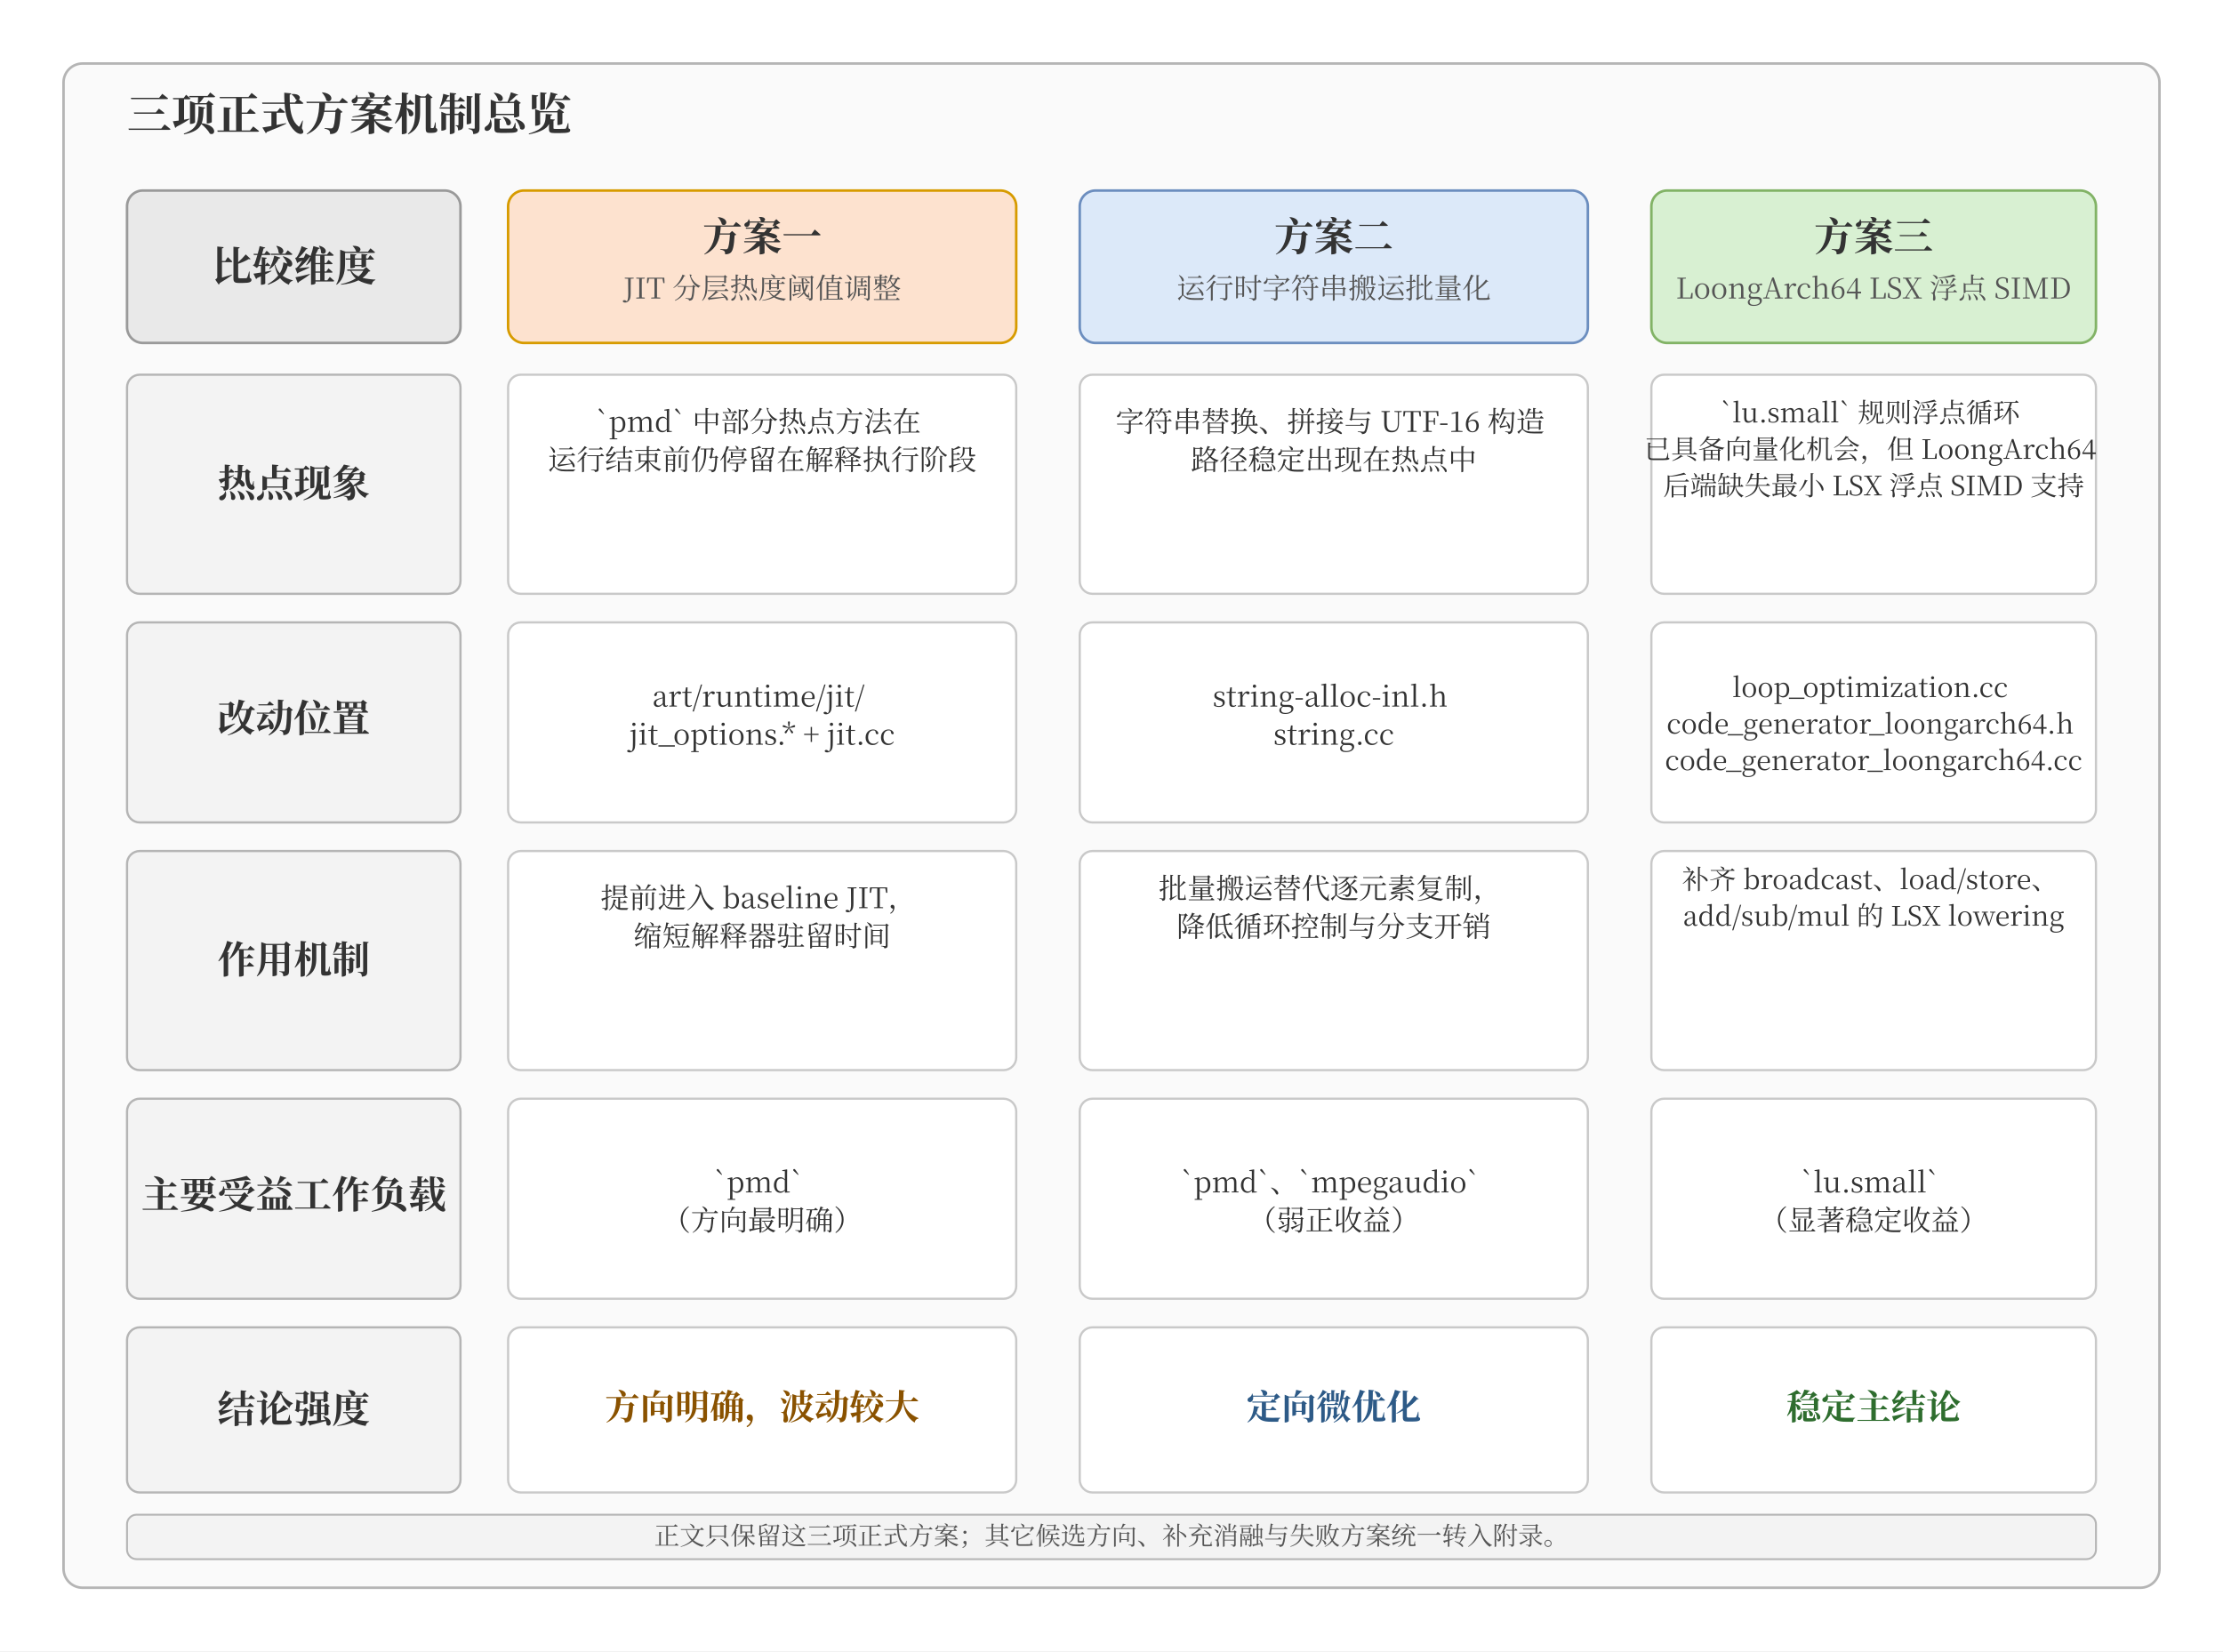
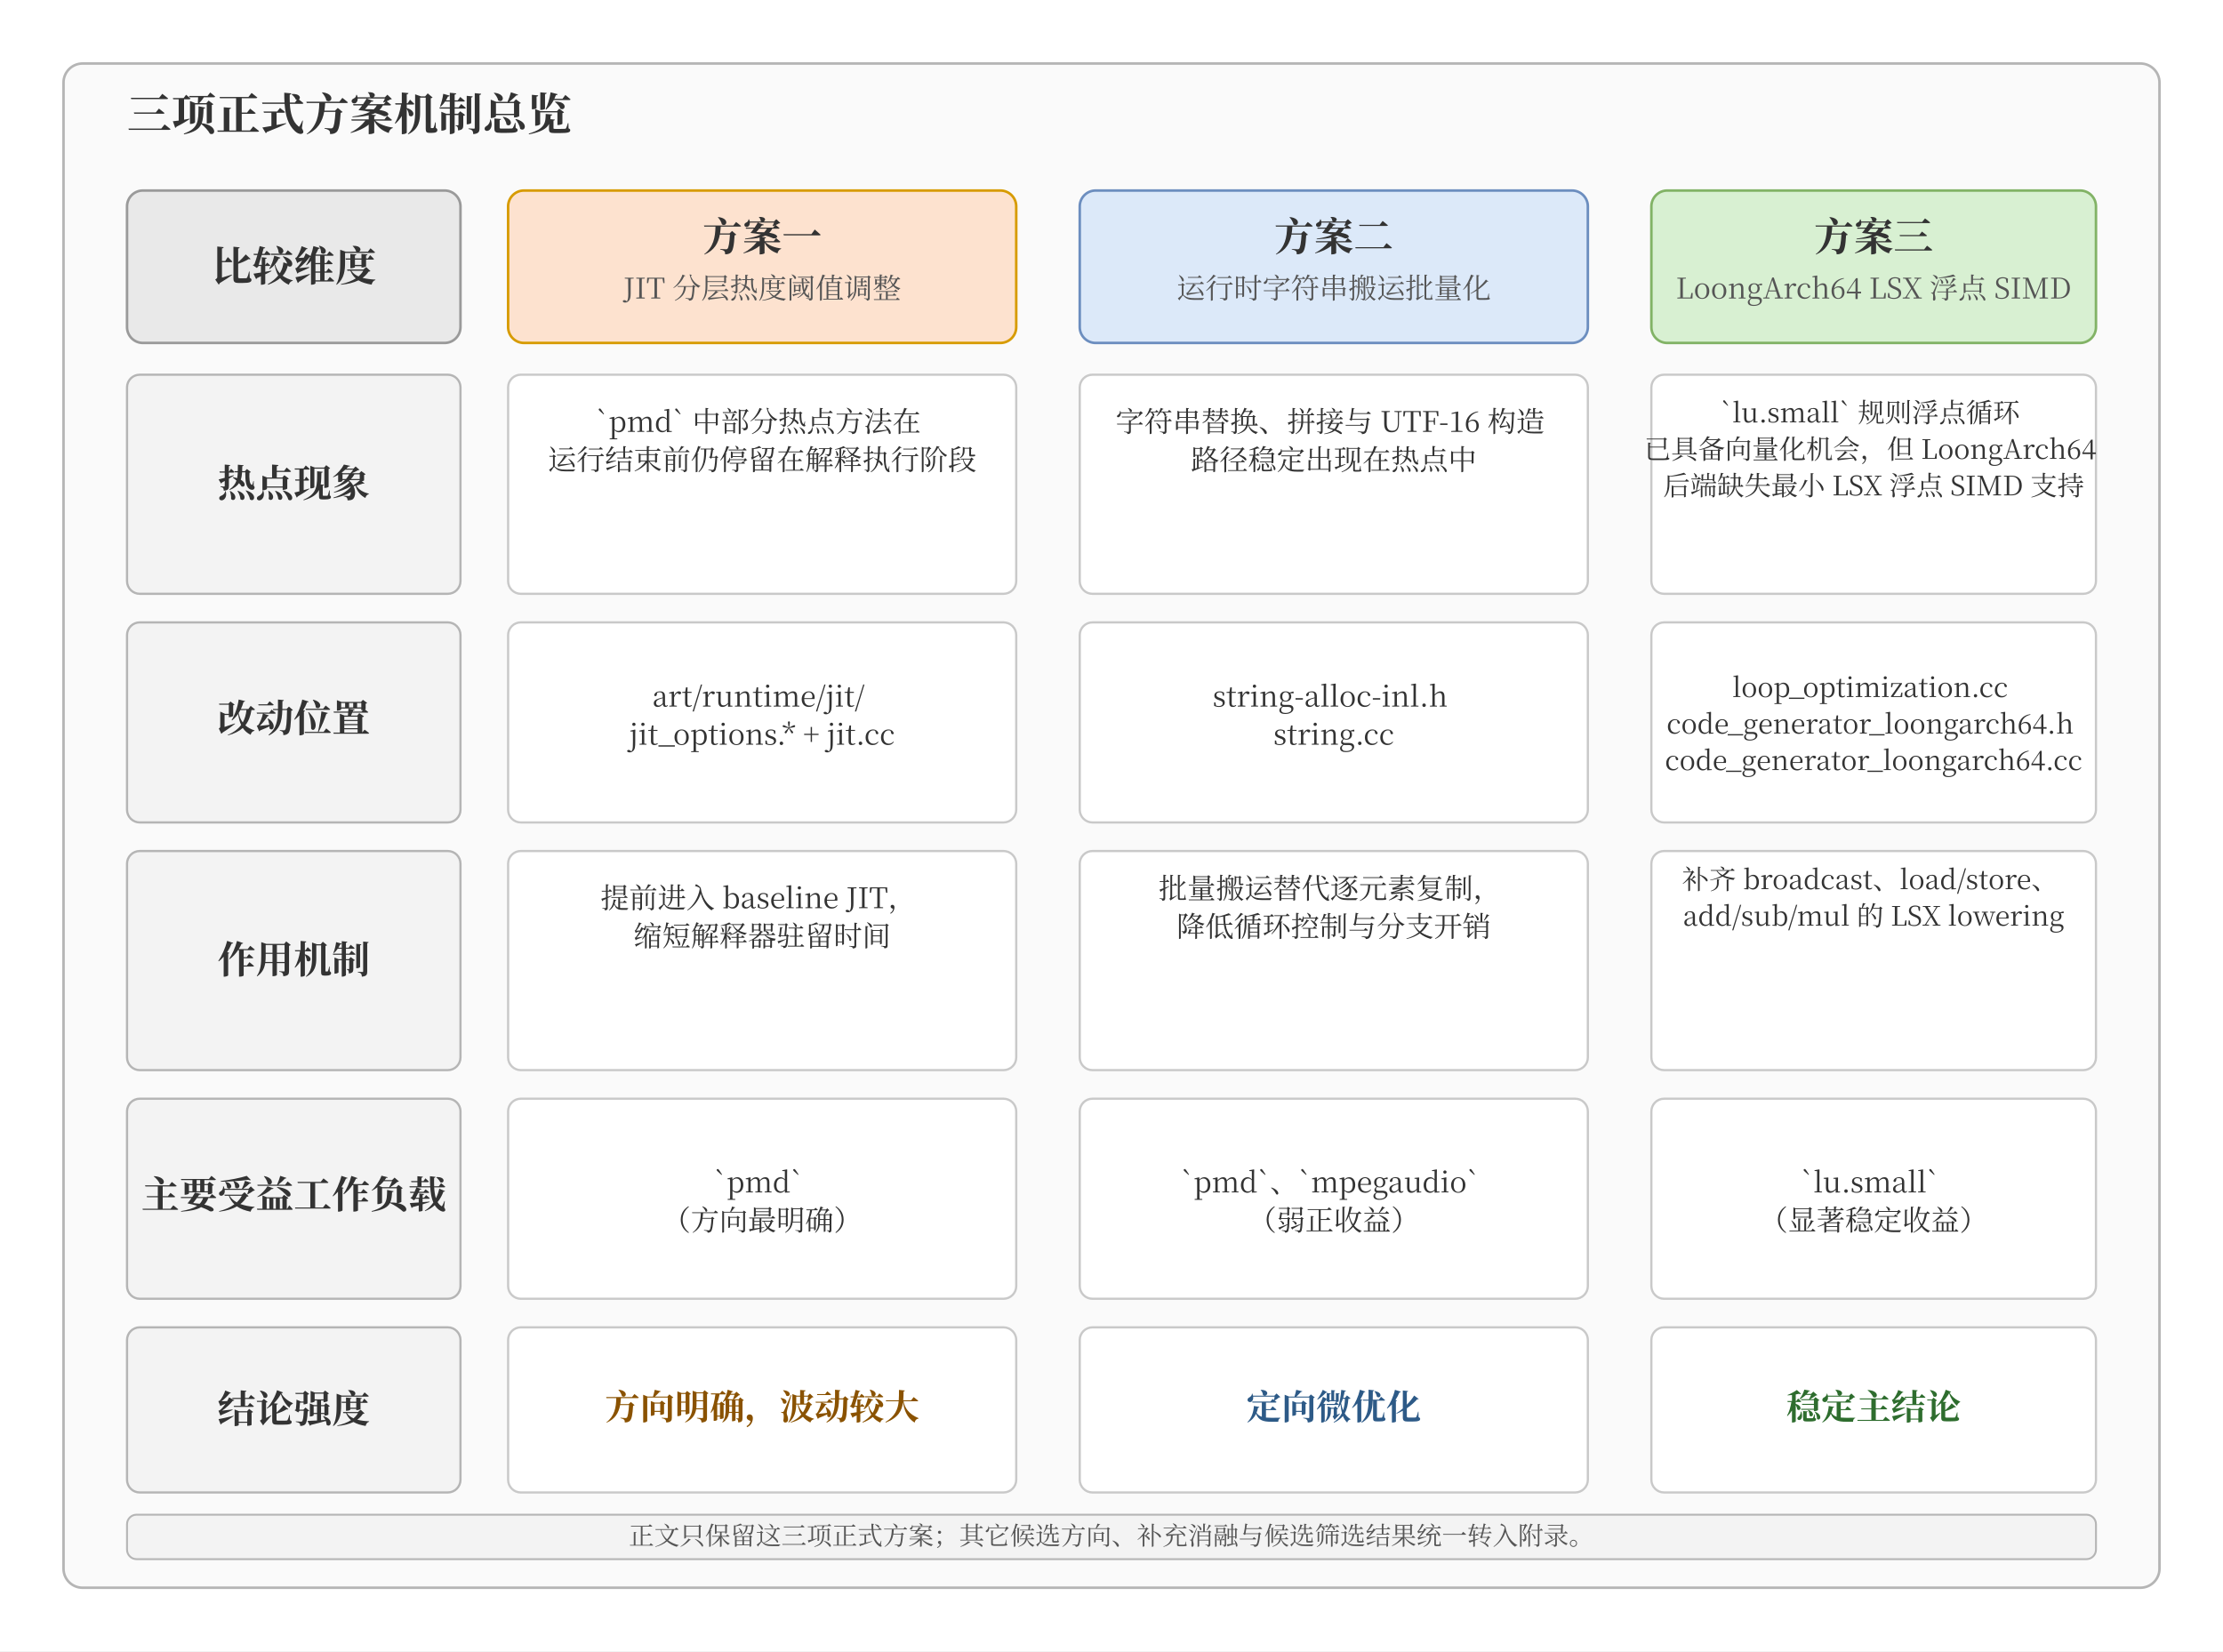
<svg xmlns="http://www.w3.org/2000/svg" width="1400" height="1040" viewBox="0 0 1400 1040">
  <rect x="0" y="0" width="100%" height="100%" fill="#ffffff" />
  <rect x="40" y="40" width="1320" height="960" rx="12" ry="12" fill="#fafafa" stroke="#b5b5b5" stroke-width="1.6" />
  <text x="80" y="82" font-family="Songti SC, STSong, Noto Serif CJK SC, serif" font-size="28" font-weight="700" fill="#333333">三项正式方案机制总览</text>
  <rect x="80" y="120" width="210" height="96" rx="10" ry="10" fill="#e9e9e9" stroke="#9a9a9a" stroke-width="1.6" />
  <rect x="320" y="120" width="320" height="96" rx="10" ry="10" fill="#fde2cf" stroke="#d79b00" stroke-width="1.6" />
  <rect x="680" y="120" width="320" height="96" rx="10" ry="10" fill="#dce9f9" stroke="#6c8ebf" stroke-width="1.6" />
  <rect x="1040" y="120" width="280" height="96" rx="10" ry="10" fill="#d8f0d2" stroke="#82b366" stroke-width="1.6" />
  <text x="185" y="177" font-family="Songti SC, STSong, Noto Serif CJK SC, serif" font-size="26" font-weight="700" text-anchor="middle" fill="#333333">比较维度</text>
  <text x="480" y="158" font-family="Songti SC, STSong, Noto Serif CJK SC, serif" font-size="25" font-weight="700" text-anchor="middle" fill="#333333">方案一</text>
  <text x="480" y="188" font-family="Songti SC, STSong, Noto Serif CJK SC, serif" font-size="18" text-anchor="middle" fill="#555555">JIT 分层热度阈值调整</text>
  <text x="840" y="158" font-family="Songti SC, STSong, Noto Serif CJK SC, serif" font-size="25" font-weight="700" text-anchor="middle" fill="#333333">方案二</text>
  <text x="840" y="188" font-family="Songti SC, STSong, Noto Serif CJK SC, serif" font-size="18" text-anchor="middle" fill="#555555">运行时字符串搬运批量化</text>
  <text x="1180" y="158" font-family="Songti SC, STSong, Noto Serif CJK SC, serif" font-size="25" font-weight="700" text-anchor="middle" fill="#333333">方案三</text>
  <text x="1180" y="188" font-family="Songti SC, STSong, Noto Serif CJK SC, serif" font-size="18" text-anchor="middle" fill="#555555">LoongArch64 LSX 浮点 SIMD</text>
  <rect x="80" y="236" width="210" height="138" rx="8" ry="8" fill="#f3f3f3" stroke="#b5b5b5" stroke-width="1.4" />
  <rect x="320" y="236" width="320" height="138" rx="8" ry="8" fill="#ffffff" stroke="#c9c9c9" stroke-width="1.4" />
  <rect x="680" y="236" width="320" height="138" rx="8" ry="8" fill="#ffffff" stroke="#c9c9c9" stroke-width="1.4" />
  <rect x="1040" y="236" width="280" height="138" rx="8" ry="8" fill="#ffffff" stroke="#c9c9c9" stroke-width="1.4" />
  <text x="185" y="313" font-family="Songti SC, STSong, Noto Serif CJK SC, serif" font-size="24" font-weight="700" text-anchor="middle" fill="#333333">热点现象</text>
  <text x="480" y="272" font-family="Songti SC, STSong, Noto Serif CJK SC, serif" font-size="18" text-anchor="middle" fill="#333333">
    <tspan x="480" dy="0">`pmd` 中部分热点方法在</tspan>
    <tspan x="480" dy="24">运行结束前仍停留在解释执行阶段</tspan>
  </text>
  <text x="840" y="272" font-family="Songti SC, STSong, Noto Serif CJK SC, serif" font-size="18" text-anchor="middle" fill="#333333">
    <tspan x="840" dy="0">字符串替换、拼接与 UTF-16 构造</tspan>
    <tspan x="840" dy="24">路径稳定出现在热点中</tspan>
  </text>
  <text x="1180" y="266" font-family="Songti SC, STSong, Noto Serif CJK SC, serif" font-size="17" text-anchor="middle" fill="#333333">
    <tspan x="1180" dy="0">`lu.small` 规则浮点循环</tspan>
    <tspan x="1180" dy="23">已具备向量化机会，但 LoongArch64</tspan>
    <tspan x="1180" dy="23">后端缺失最小 LSX 浮点 SIMD 支持</tspan>
  </text>
  <rect x="80" y="392" width="210" height="126" rx="8" ry="8" fill="#f3f3f3" stroke="#b5b5b5" stroke-width="1.4" />
  <rect x="320" y="392" width="320" height="126" rx="8" ry="8" fill="#ffffff" stroke="#c9c9c9" stroke-width="1.4" />
  <rect x="680" y="392" width="320" height="126" rx="8" ry="8" fill="#ffffff" stroke="#c9c9c9" stroke-width="1.4" />
  <rect x="1040" y="392" width="280" height="126" rx="8" ry="8" fill="#ffffff" stroke="#c9c9c9" stroke-width="1.4" />
  <text x="185" y="461" font-family="Songti SC, STSong, Noto Serif CJK SC, serif" font-size="24" font-weight="700" text-anchor="middle" fill="#333333">改动位置</text>
  <text x="480" y="445" font-family="Songti SC, STSong, Noto Serif CJK SC, serif" font-size="18" text-anchor="middle" fill="#333333">
    <tspan x="480" dy="0">art/runtime/jit/</tspan>
    <tspan x="480" dy="24">jit_options.* + jit.cc</tspan>
  </text>
  <text x="840" y="445" font-family="Songti SC, STSong, Noto Serif CJK SC, serif" font-size="18" text-anchor="middle" fill="#333333">
    <tspan x="840" dy="0">string-alloc-inl.h</tspan>
    <tspan x="840" dy="24">string.cc</tspan>
  </text>
  <text x="1180" y="439" font-family="Songti SC, STSong, Noto Serif CJK SC, serif" font-size="17" text-anchor="middle" fill="#333333">
    <tspan x="1180" dy="0">loop_optimization.cc</tspan>
    <tspan x="1180" dy="23">code_generator_loongarch64.h</tspan>
    <tspan x="1180" dy="23">code_generator_loongarch64.cc</tspan>
  </text>
  <rect x="80" y="536" width="210" height="138" rx="8" ry="8" fill="#f3f3f3" stroke="#b5b5b5" stroke-width="1.4" />
  <rect x="320" y="536" width="320" height="138" rx="8" ry="8" fill="#ffffff" stroke="#c9c9c9" stroke-width="1.4" />
  <rect x="680" y="536" width="320" height="138" rx="8" ry="8" fill="#ffffff" stroke="#c9c9c9" stroke-width="1.4" />
  <rect x="1040" y="536" width="280" height="138" rx="8" ry="8" fill="#ffffff" stroke="#c9c9c9" stroke-width="1.4" />
  <text x="185" y="613" font-family="Songti SC, STSong, Noto Serif CJK SC, serif" font-size="24" font-weight="700" text-anchor="middle" fill="#333333">作用机制</text>
  <text x="480" y="572" font-family="Songti SC, STSong, Noto Serif CJK SC, serif" font-size="18" text-anchor="middle" fill="#333333">
    <tspan x="480" dy="0">提前进入 baseline JIT，</tspan>
    <tspan x="480" dy="24">缩短解释器驻留时间</tspan>
  </text>
  <text x="840" y="566" font-family="Songti SC, STSong, Noto Serif CJK SC, serif" font-size="18" text-anchor="middle" fill="#333333">
    <tspan x="840" dy="0">批量搬运替代逐元素复制，</tspan>
    <tspan x="840" dy="24">降低循环控制与分支开销</tspan>
  </text>
  <text x="1180" y="560" font-family="Songti SC, STSong, Noto Serif CJK SC, serif" font-size="17" text-anchor="middle" fill="#333333">
    <tspan x="1180" dy="0">补齐 broadcast、load/store、</tspan>
    <tspan x="1180" dy="23">add/sub/mul 的 LSX lowering</tspan>
  </text>
  <rect x="80" y="692" width="210" height="126" rx="8" ry="8" fill="#f3f3f3" stroke="#b5b5b5" stroke-width="1.4" />
  <rect x="320" y="692" width="320" height="126" rx="8" ry="8" fill="#ffffff" stroke="#c9c9c9" stroke-width="1.4" />
  <rect x="680" y="692" width="320" height="126" rx="8" ry="8" fill="#ffffff" stroke="#c9c9c9" stroke-width="1.4" />
  <rect x="1040" y="692" width="280" height="126" rx="8" ry="8" fill="#ffffff" stroke="#c9c9c9" stroke-width="1.4" />
  <text x="185" y="761" font-family="Songti SC, STSong, Noto Serif CJK SC, serif" font-size="24" font-weight="700" text-anchor="middle" fill="#333333">主要受益工作负载</text>
  <text x="480" y="751" font-family="Songti SC, STSong, Noto Serif CJK SC, serif" font-size="18" text-anchor="middle" fill="#333333">
    <tspan x="480" dy="0">`pmd`</tspan>
    <tspan x="480" dy="24">（方向最明确）</tspan>
  </text>
  <text x="840" y="751" font-family="Songti SC, STSong, Noto Serif CJK SC, serif" font-size="18" text-anchor="middle" fill="#333333">
    <tspan x="840" dy="0">`pmd`、`mpegaudio`</tspan>
    <tspan x="840" dy="24">（弱正收益）</tspan>
  </text>
  <text x="1180" y="751" font-family="Songti SC, STSong, Noto Serif CJK SC, serif" font-size="18" text-anchor="middle" fill="#333333">
    <tspan x="1180" dy="0">`lu.small`</tspan>
    <tspan x="1180" dy="24">（显著稳定收益）</tspan>
  </text>
  <rect x="80" y="836" width="210" height="104" rx="8" ry="8" fill="#f3f3f3" stroke="#b5b5b5" stroke-width="1.4" />
  <rect x="320" y="836" width="320" height="104" rx="8" ry="8" fill="#ffffff" stroke="#c9c9c9" stroke-width="1.4" />
  <rect x="680" y="836" width="320" height="104" rx="8" ry="8" fill="#ffffff" stroke="#c9c9c9" stroke-width="1.4" />
  <rect x="1040" y="836" width="280" height="104" rx="8" ry="8" fill="#ffffff" stroke="#c9c9c9" stroke-width="1.4" />
  <text x="185" y="896" font-family="Songti SC, STSong, Noto Serif CJK SC, serif" font-size="24" font-weight="700" text-anchor="middle" fill="#333333">结论强度</text>
  <text x="480" y="894" font-family="Songti SC, STSong, Noto Serif CJK SC, serif" font-size="22" font-weight="700" text-anchor="middle" fill="#8a5200">方向明确，波动较大</text>
  <text x="840" y="894" font-family="Songti SC, STSong, Noto Serif CJK SC, serif" font-size="22" font-weight="700" text-anchor="middle" fill="#2d5a87">定向微优化</text>
  <text x="1180" y="894" font-family="Songti SC, STSong, Noto Serif CJK SC, serif" font-size="22" font-weight="700" text-anchor="middle" fill="#2e6d2e">稳定主结论</text>
  <rect x="80" y="954" width="1240" height="28" rx="6" ry="6" fill="#f3f3f3" stroke="#b5b5b5" stroke-width="1.2" />
-   <text x="700" y="973" font-family="Songti SC, STSong, Noto Serif CJK SC, serif" font-size="16" text-anchor="middle" fill="#555555">正文只保留这三项正式方案；其它候选方向、补充消融与失败方案统一转入附录。</text>
+   <text x="700" y="973" font-family="Songti SC, STSong, Noto Serif CJK SC, serif" font-size="16" text-anchor="middle" fill="#555555">正文只保留这三项正式方案；其它候选方向、补充消融与候选筛选结果统一转入附录。</text>
</svg>
